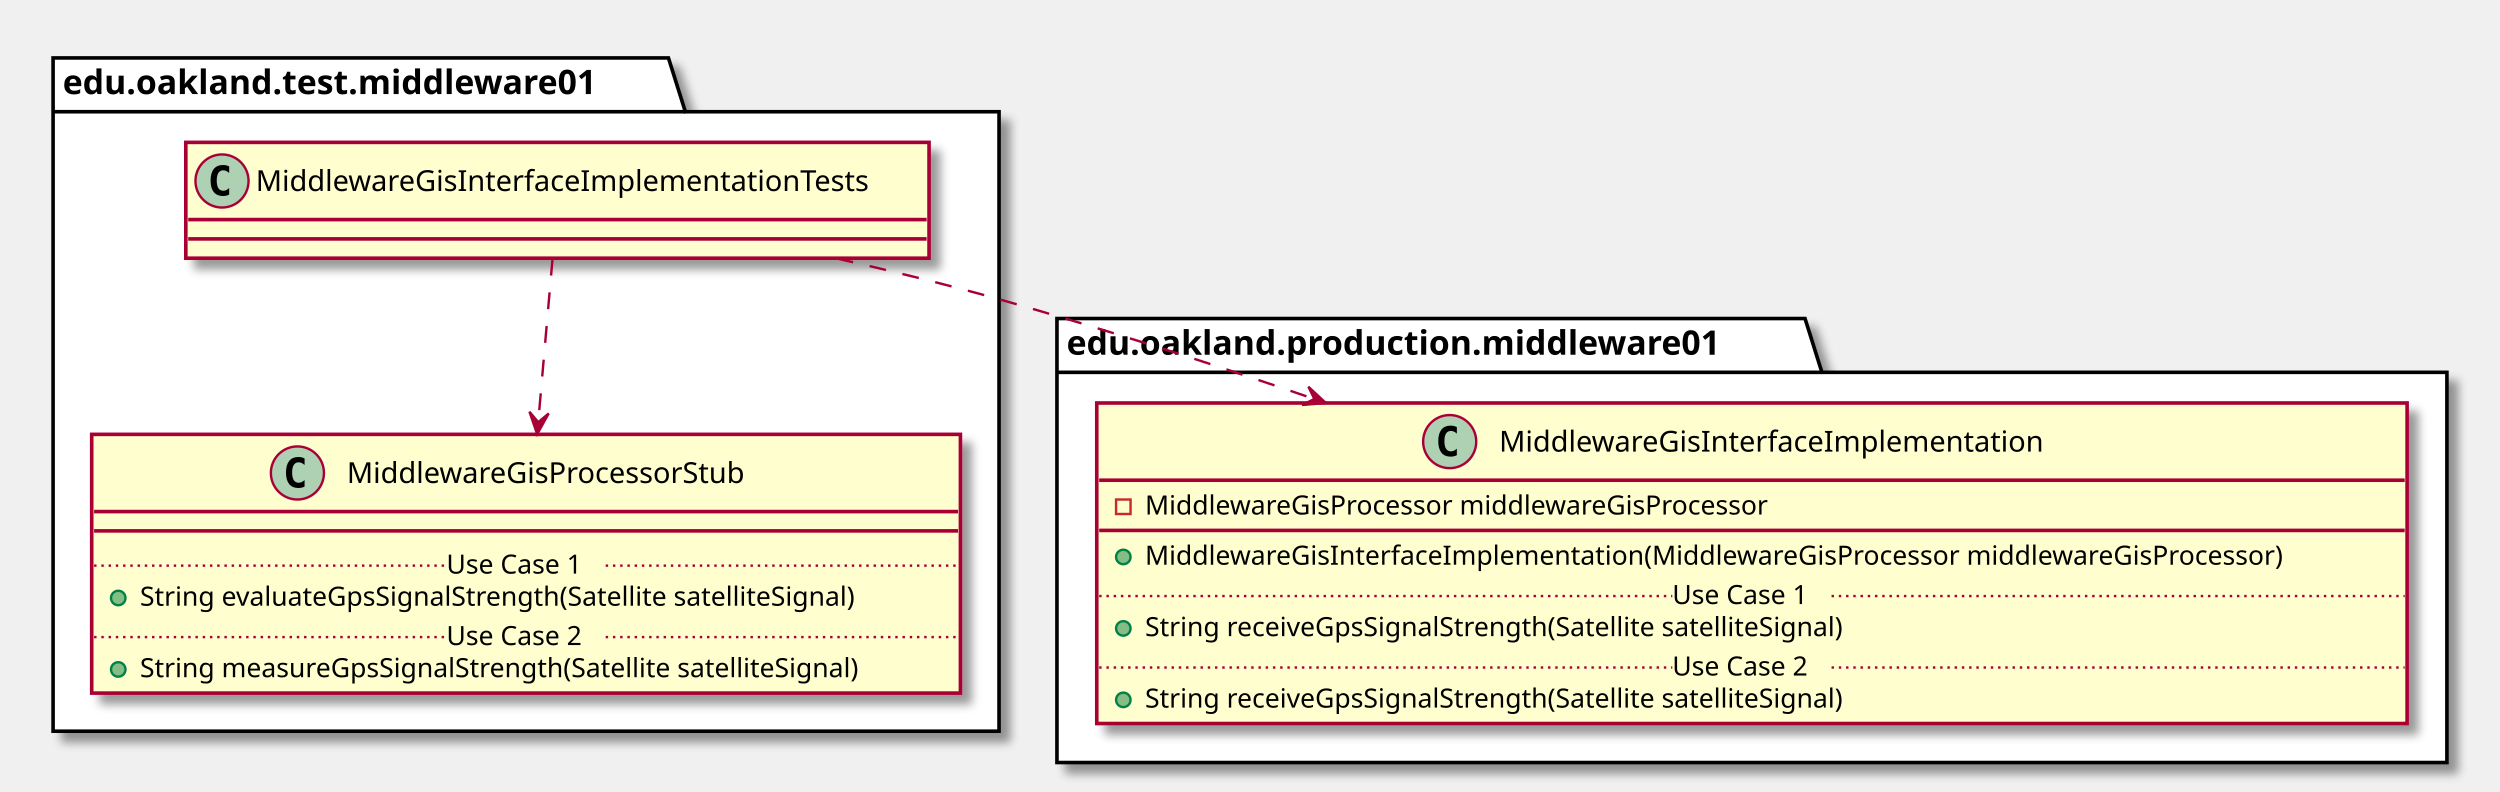
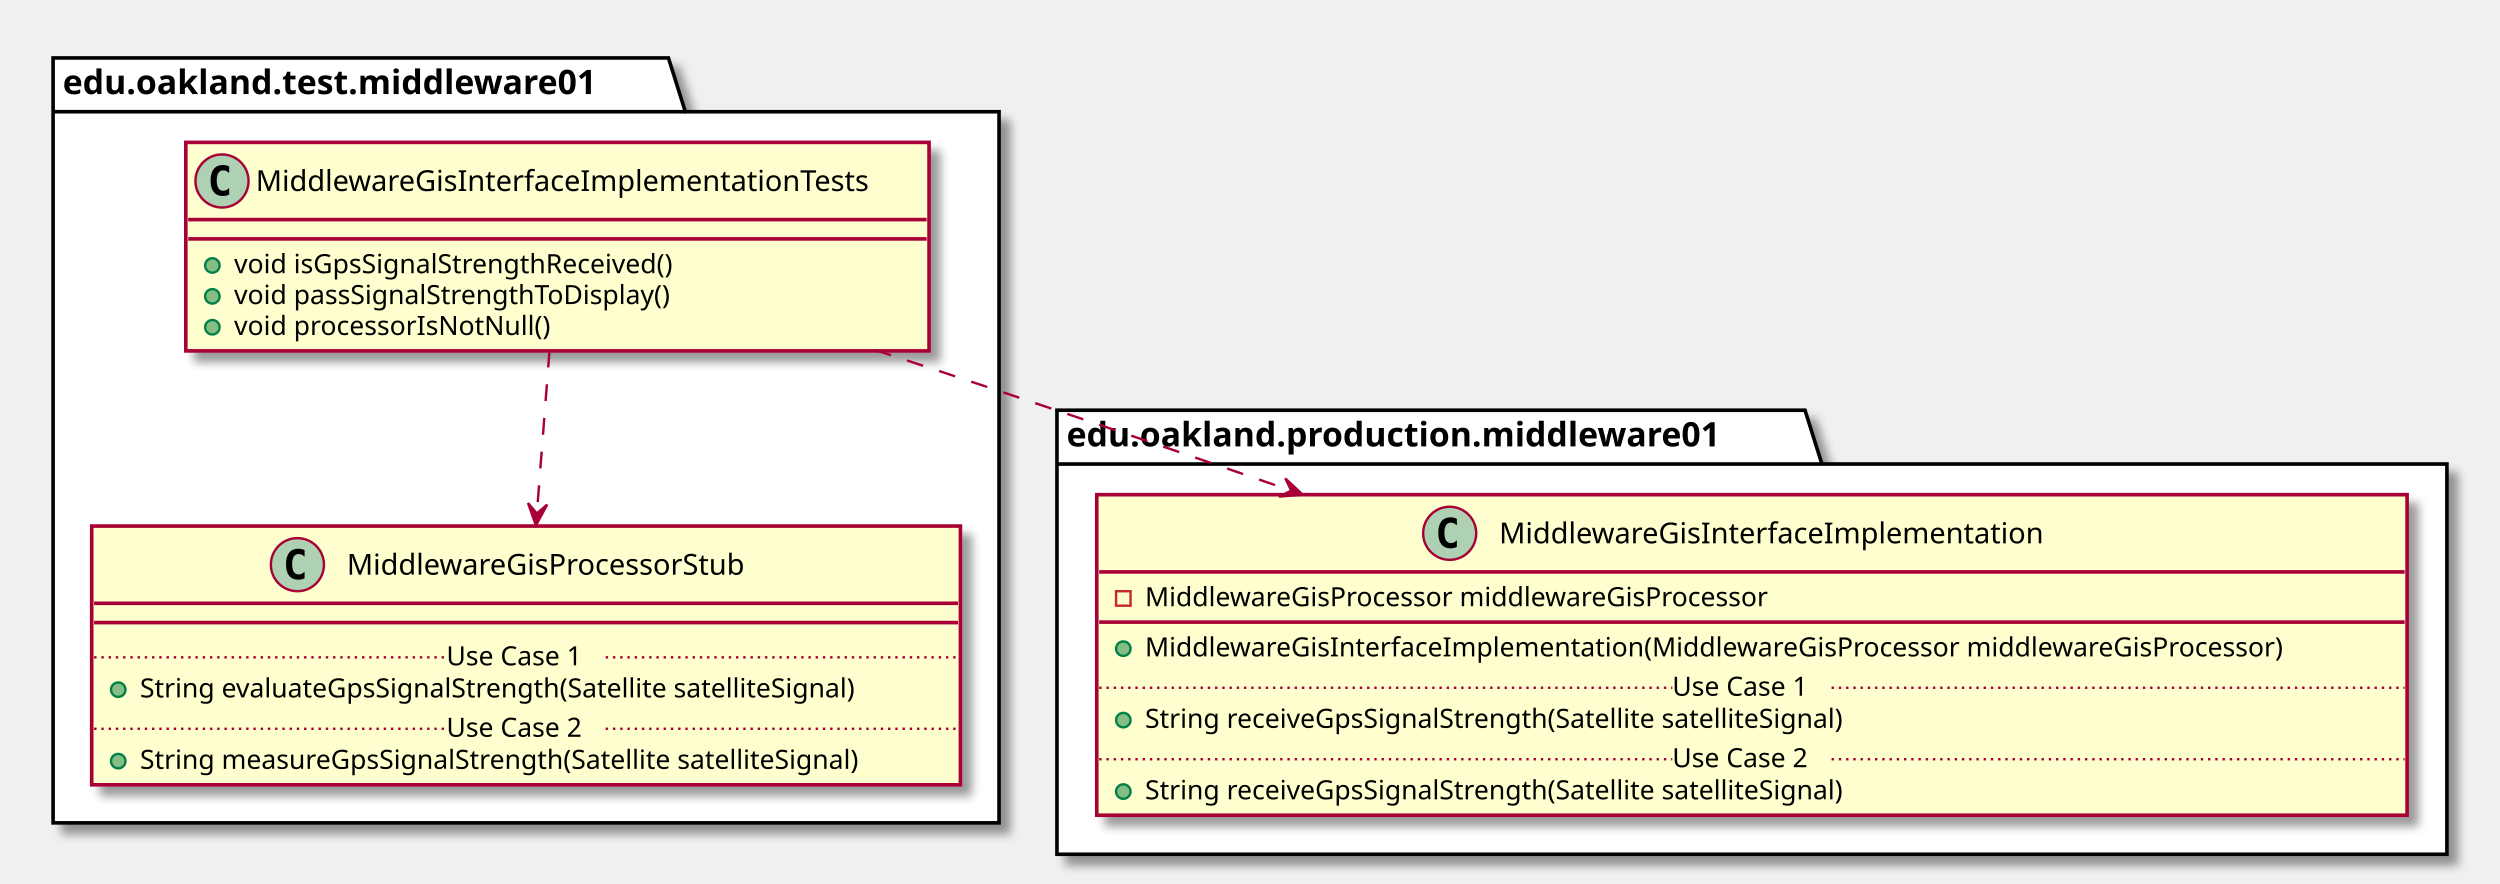
- <svg xmlns="http://www.w3.org/2000/svg" contentScriptType="application/ecmascript" contentStyleType="text/css" height="328px" preserveAspectRatio="none" style="width:1036px;height:328px;" version="1.1" viewBox="0 0 1036 328" width="1036px" zoomAndPan="magnify">
+ <svg xmlns="http://www.w3.org/2000/svg" contentScriptType="application/ecmascript" contentStyleType="text/css" height="366px" preserveAspectRatio="none" style="width:1036px;height:366px;" version="1.1" viewBox="0 0 1036 366" width="1036px" zoomAndPan="magnify">
  <defs>
-     <filter height="300%" id="fx7f6b8tfa9u" width="300%" x="-1" y="-1">
+     <filter height="300%" id="f1rwkutaovkz0t" width="300%" x="-1" y="-1">
      <feGaussianBlur result="blurOut" stdDeviation="2.0" />
      <feColorMatrix in="blurOut" result="blurOut2" type="matrix" values="0 0 0 0 0 0 0 0 0 0 0 0 0 0 0 0 0 0 .4 0" />
      <feOffset dx="4.0" dy="4.0" in="blurOut2" result="blurOut3" />
      <feBlend in="SourceGraphic" in2="blurOut3" mode="normal" />
    </filter>
  </defs>
  <g>
-     <polygon fill="#FFFFFF" filter="url(#fx7f6b8tfa9u)" points="22,24,277,24,284,46.297,414,46.297,414,303,22,303,22,24" style="stroke: #000000; stroke-width: 1.5;" />
+     <polygon fill="#FFFFFF" filter="url(#f1rwkutaovkz0t)" points="22,24,277,24,284,46.297,414,46.297,414,341,22,341,22,24" style="stroke: #000000; stroke-width: 1.5;" />
    <line style="stroke: #000000; stroke-width: 1.5;" x1="22" x2="284" y1="46.297" y2="46.297" />
    <text fill="#000000" font-family="sans-serif" font-size="14" font-weight="bold" lengthAdjust="spacingAndGlyphs" textLength="249" x="26" y="38.995">edu.oakland.test.middleware01</text>
-     <polygon fill="#FFFFFF" filter="url(#fx7f6b8tfa9u)" points="438,132,748,132,755,154.297,1014,154.297,1014,316,438,316,438,132" style="stroke: #000000; stroke-width: 1.5;" />
-     <line style="stroke: #000000; stroke-width: 1.5;" x1="438" x2="755" y1="154.297" y2="154.297" />
-     <text fill="#000000" font-family="sans-serif" font-size="14" font-weight="bold" lengthAdjust="spacingAndGlyphs" textLength="304" x="442" y="146.995">edu.oakland.production.middleware01</text>
-     <rect fill="#FEFECE" filter="url(#fx7f6b8tfa9u)" height="48" id="MiddlewareGisInterfaceImplementationTests" style="stroke: #A80036; stroke-width: 1.5;" width="308" x="77" y="59" />
+     <polygon fill="#FFFFFF" filter="url(#f1rwkutaovkz0t)" points="438,170,748,170,755,192.297,1014,192.297,1014,354,438,354,438,170" style="stroke: #000000; stroke-width: 1.5;" />
+     <line style="stroke: #000000; stroke-width: 1.5;" x1="438" x2="755" y1="192.297" y2="192.297" />
+     <text fill="#000000" font-family="sans-serif" font-size="14" font-weight="bold" lengthAdjust="spacingAndGlyphs" textLength="304" x="442" y="184.995">edu.oakland.production.middleware01</text>
+     <rect fill="#FEFECE" filter="url(#f1rwkutaovkz0t)" height="86.414" id="MiddlewareGisInterfaceImplementationTests" style="stroke: #A80036; stroke-width: 1.5;" width="308" x="77" y="59" />
    <ellipse cx="92" cy="75" fill="#ADD1B2" rx="11" ry="11" style="stroke: #A80036; stroke-width: 1.0;" />
    <path d="M94.969,80.641 Q94.391,80.938 93.75,81.078 Q93.109,81.234 92.406,81.234 Q89.906,81.234 88.578,79.594 Q87.266,77.938 87.266,74.812 Q87.266,71.688 88.578,70.031 Q89.906,68.375 92.406,68.375 Q93.109,68.375 93.75,68.531 Q94.406,68.688 94.969,68.984 L94.969,71.703 Q94.344,71.125 93.75,70.859 Q93.156,70.578 92.531,70.578 Q91.188,70.578 90.5,71.656 Q89.812,72.719 89.812,74.812 Q89.812,76.906 90.5,77.984 Q91.188,79.047 92.531,79.047 Q93.156,79.047 93.75,78.781 Q94.344,78.5 94.969,77.922 L94.969,80.641 Z " />
    <text fill="#000000" font-family="sans-serif" font-size="12" lengthAdjust="spacingAndGlyphs" textLength="276" x="106" y="79.154">MiddlewareGisInterfaceImplementationTests</text>
    <line style="stroke: #A80036; stroke-width: 1.5;" x1="78" x2="384" y1="91" y2="91" />
    <line style="stroke: #A80036; stroke-width: 1.5;" x1="78" x2="384" y1="99" y2="99" />
-     <rect fill="#FEFECE" filter="url(#fx7f6b8tfa9u)" height="107.219" id="MiddlewareGisProcessorStub" style="stroke: #A80036; stroke-width: 1.5;" width="360" x="38" y="180" />
-     <ellipse cx="123.25" cy="196" fill="#ADD1B2" rx="11" ry="11" style="stroke: #A80036; stroke-width: 1.0;" />
-     <path d="M126.219,201.641 Q125.641,201.938 125,202.078 Q124.359,202.234 123.656,202.234 Q121.156,202.234 119.828,200.594 Q118.516,198.938 118.516,195.812 Q118.516,192.688 119.828,191.031 Q121.156,189.375 123.656,189.375 Q124.359,189.375 125,189.531 Q125.656,189.688 126.219,189.984 L126.219,192.703 Q125.594,192.125 125,191.859 Q124.406,191.578 123.781,191.578 Q122.438,191.578 121.75,192.656 Q121.062,193.719 121.062,195.812 Q121.062,197.906 121.75,198.984 Q122.438,200.047 123.781,200.047 Q124.406,200.047 125,199.781 Q125.594,199.5 126.219,198.922 L126.219,201.641 Z " />
-     <text fill="#000000" font-family="sans-serif" font-size="12" lengthAdjust="spacingAndGlyphs" textLength="181" x="143.75" y="200.154">MiddlewareGisProcessorStub</text>
-     <line style="stroke: #A80036; stroke-width: 1.5;" x1="39" x2="397" y1="212" y2="212" />
-     <line style="stroke: #A80036; stroke-width: 1.5;" x1="39" x2="397" y1="220" y2="220" />
-     <ellipse cx="49" cy="247.805" fill="#84BE84" rx="3" ry="3" style="stroke: #038048; stroke-width: 1.0;" />
-     <text fill="#000000" font-family="sans-serif" font-size="11" lengthAdjust="spacingAndGlyphs" textLength="331" x="58" y="251.015">String evaluateGpsSignalStrength(Satellite satelliteSignal)</text>
-     <line style="stroke: #A80036; stroke-width: 1.0; stroke-dasharray: 1.0,2.0;" x1="39" x2="185" y1="234.402" y2="234.402" />
-     <text fill="#000000" font-family="sans-serif" font-size="11" lengthAdjust="spacingAndGlyphs" textLength="66" x="185" y="237.71">Use Case 1</text>
-     <line style="stroke: #A80036; stroke-width: 1.0; stroke-dasharray: 1.0,2.0;" x1="251" x2="397" y1="234.402" y2="234.402" />
-     <ellipse cx="49" cy="277.414" fill="#84BE84" rx="3" ry="3" style="stroke: #038048; stroke-width: 1.0;" />
-     <text fill="#000000" font-family="sans-serif" font-size="11" lengthAdjust="spacingAndGlyphs" textLength="334" x="58" y="280.625">String measureGpsSignalStrength(Satellite satelliteSignal)</text>
-     <line style="stroke: #A80036; stroke-width: 1.0; stroke-dasharray: 1.0,2.0;" x1="39" x2="185" y1="264.012" y2="264.012" />
-     <text fill="#000000" font-family="sans-serif" font-size="11" lengthAdjust="spacingAndGlyphs" textLength="66" x="185" y="267.32">Use Case 2</text>
-     <line style="stroke: #A80036; stroke-width: 1.0; stroke-dasharray: 1.0,2.0;" x1="251" x2="397" y1="264.012" y2="264.012" />
-     <rect fill="#FEFECE" filter="url(#fx7f6b8tfa9u)" height="132.828" id="MiddlewareGisInterfaceImplementation" style="stroke: #A80036; stroke-width: 1.5;" width="543" x="454.5" y="167" />
-     <ellipse cx="600.75" cy="183" fill="#ADD1B2" rx="11" ry="11" style="stroke: #A80036; stroke-width: 1.0;" />
-     <path d="M603.719,188.641 Q603.141,188.938 602.5,189.078 Q601.859,189.234 601.156,189.234 Q598.656,189.234 597.328,187.594 Q596.016,185.938 596.016,182.812 Q596.016,179.688 597.328,178.031 Q598.656,176.375 601.156,176.375 Q601.859,176.375 602.5,176.531 Q603.156,176.688 603.719,176.984 L603.719,179.703 Q603.094,179.125 602.5,178.859 Q601.906,178.578 601.281,178.578 Q599.938,178.578 599.25,179.656 Q598.562,180.719 598.562,182.812 Q598.562,184.906 599.25,185.984 Q599.938,187.047 601.281,187.047 Q601.906,187.047 602.5,186.781 Q603.094,186.5 603.719,185.922 L603.719,188.641 Z " />
-     <text fill="#000000" font-family="sans-serif" font-size="12" lengthAdjust="spacingAndGlyphs" textLength="242" x="621.25" y="187.154">MiddlewareGisInterfaceImplementation</text>
-     <line style="stroke: #A80036; stroke-width: 1.5;" x1="455.5" x2="996.5" y1="199" y2="199" />
-     <rect fill="none" height="6" style="stroke: #C82930; stroke-width: 1.0;" width="6" x="462.5" y="207" />
-     <text fill="#000000" font-family="sans-serif" font-size="11" lengthAdjust="spacingAndGlyphs" textLength="288" x="474.5" y="213.21">MiddlewareGisProcessor middlewareGisProcessor</text>
-     <line style="stroke: #A80036; stroke-width: 1.5;" x1="455.5" x2="996.5" y1="219.805" y2="219.805" />
-     <ellipse cx="465.5" cy="230.805" fill="#84BE84" rx="3" ry="3" style="stroke: #038048; stroke-width: 1.0;" />
-     <text fill="#000000" font-family="sans-serif" font-size="11" lengthAdjust="spacingAndGlyphs" textLength="517" x="474.5" y="234.015">MiddlewareGisInterfaceImplementation(MiddlewareGisProcessor middlewareGisProcessor)</text>
-     <ellipse cx="465.5" cy="260.414" fill="#84BE84" rx="3" ry="3" style="stroke: #038048; stroke-width: 1.0;" />
-     <text fill="#000000" font-family="sans-serif" font-size="11" lengthAdjust="spacingAndGlyphs" textLength="324" x="474.5" y="263.625">String receiveGpsSignalStrength(Satellite satelliteSignal)</text>
-     <line style="stroke: #A80036; stroke-width: 1.0; stroke-dasharray: 1.0,2.0;" x1="455.5" x2="693" y1="247.012" y2="247.012" />
-     <text fill="#000000" font-family="sans-serif" font-size="11" lengthAdjust="spacingAndGlyphs" textLength="66" x="693" y="250.32">Use Case 1</text>
-     <line style="stroke: #A80036; stroke-width: 1.0; stroke-dasharray: 1.0,2.0;" x1="759" x2="996.5" y1="247.012" y2="247.012" />
-     <ellipse cx="465.5" cy="290.023" fill="#84BE84" rx="3" ry="3" style="stroke: #038048; stroke-width: 1.0;" />
-     <text fill="#000000" font-family="sans-serif" font-size="11" lengthAdjust="spacingAndGlyphs" textLength="324" x="474.5" y="293.234">String receiveGpsSignalStrength(Satellite satelliteSignal)</text>
-     <line style="stroke: #A80036; stroke-width: 1.0; stroke-dasharray: 1.0,2.0;" x1="455.5" x2="693" y1="276.621" y2="276.621" />
-     <text fill="#000000" font-family="sans-serif" font-size="11" lengthAdjust="spacingAndGlyphs" textLength="66" x="693" y="279.929">Use Case 2</text>
-     <line style="stroke: #A80036; stroke-width: 1.0; stroke-dasharray: 1.0,2.0;" x1="759" x2="996.5" y1="276.621" y2="276.621" />
-     <path d="M228.97,107.2 C227.38,125.33 225.11,151.32 223.04,174.94 " fill="none" id="MiddlewareGisInterfaceImplementationTests-&gt;MiddlewareGisProcessorStub" style="stroke: #A80036; stroke-width: 1.0; stroke-dasharray: 7.0,7.0;" />
-     <polygon fill="#A80036" points="222.6,179.94,227.381,171.329,223.042,174.96,219.412,170.621,222.6,179.94" style="stroke: #A80036; stroke-width: 1.0;" />
-     <path d="M346.71,107.1 C369.15,112.19 392.4,117.91 414,124 C456.65,136.03 501.98,150.68 544.48,165.28 " fill="none" id="MiddlewareGisInterfaceImplementationTests-&gt;MiddlewareGisInterfaceImplementation" style="stroke: #A80036; stroke-width: 1.0; stroke-dasharray: 7.0,7.0;" />
-     <polygon fill="#A80036" points="549.39,166.97,542.189,160.251,544.664,165.337,539.577,167.812,549.39,166.97" style="stroke: #A80036; stroke-width: 1.0;" />
+     <ellipse cx="88" cy="110" fill="#84BE84" rx="3" ry="3" style="stroke: #038048; stroke-width: 1.0;" />
+     <text fill="#000000" font-family="sans-serif" font-size="11" lengthAdjust="spacingAndGlyphs" textLength="202" x="97" y="113.21">void isGpsSignalStrengthReceived()</text>
+     <ellipse cx="88" cy="122.805" fill="#84BE84" rx="3" ry="3" style="stroke: #038048; stroke-width: 1.0;" />
+     <text fill="#000000" font-family="sans-serif" font-size="11" lengthAdjust="spacingAndGlyphs" textLength="202" x="97" y="126.015">void passSignalStrengthToDisplay()</text>
+     <ellipse cx="88" cy="135.609" fill="#84BE84" rx="3" ry="3" style="stroke: #038048; stroke-width: 1.0;" />
+     <text fill="#000000" font-family="sans-serif" font-size="11" lengthAdjust="spacingAndGlyphs" textLength="143" x="97" y="138.82">void processorIsNotNull()</text>
+     <rect fill="#FEFECE" filter="url(#f1rwkutaovkz0t)" height="107.219" id="MiddlewareGisProcessorStub" style="stroke: #A80036; stroke-width: 1.5;" width="360" x="38" y="218" />
+     <ellipse cx="123.25" cy="234" fill="#ADD1B2" rx="11" ry="11" style="stroke: #A80036; stroke-width: 1.0;" />
+     <path d="M126.219,239.641 Q125.641,239.938 125,240.078 Q124.359,240.234 123.656,240.234 Q121.156,240.234 119.828,238.594 Q118.516,236.938 118.516,233.812 Q118.516,230.688 119.828,229.031 Q121.156,227.375 123.656,227.375 Q124.359,227.375 125,227.531 Q125.656,227.688 126.219,227.984 L126.219,230.703 Q125.594,230.125 125,229.859 Q124.406,229.578 123.781,229.578 Q122.438,229.578 121.75,230.656 Q121.062,231.719 121.062,233.812 Q121.062,235.906 121.75,236.984 Q122.438,238.047 123.781,238.047 Q124.406,238.047 125,237.781 Q125.594,237.5 126.219,236.922 L126.219,239.641 Z " />
+     <text fill="#000000" font-family="sans-serif" font-size="12" lengthAdjust="spacingAndGlyphs" textLength="181" x="143.75" y="238.154">MiddlewareGisProcessorStub</text>
+     <line style="stroke: #A80036; stroke-width: 1.5;" x1="39" x2="397" y1="250" y2="250" />
+     <line style="stroke: #A80036; stroke-width: 1.5;" x1="39" x2="397" y1="258" y2="258" />
+     <ellipse cx="49" cy="285.805" fill="#84BE84" rx="3" ry="3" style="stroke: #038048; stroke-width: 1.0;" />
+     <text fill="#000000" font-family="sans-serif" font-size="11" lengthAdjust="spacingAndGlyphs" textLength="331" x="58" y="289.015">String evaluateGpsSignalStrength(Satellite satelliteSignal)</text>
+     <line style="stroke: #A80036; stroke-width: 1.0; stroke-dasharray: 1.0,2.0;" x1="39" x2="185" y1="272.402" y2="272.402" />
+     <text fill="#000000" font-family="sans-serif" font-size="11" lengthAdjust="spacingAndGlyphs" textLength="66" x="185" y="275.71">Use Case 1</text>
+     <line style="stroke: #A80036; stroke-width: 1.0; stroke-dasharray: 1.0,2.0;" x1="251" x2="397" y1="272.402" y2="272.402" />
+     <ellipse cx="49" cy="315.414" fill="#84BE84" rx="3" ry="3" style="stroke: #038048; stroke-width: 1.0;" />
+     <text fill="#000000" font-family="sans-serif" font-size="11" lengthAdjust="spacingAndGlyphs" textLength="334" x="58" y="318.625">String measureGpsSignalStrength(Satellite satelliteSignal)</text>
+     <line style="stroke: #A80036; stroke-width: 1.0; stroke-dasharray: 1.0,2.0;" x1="39" x2="185" y1="302.012" y2="302.012" />
+     <text fill="#000000" font-family="sans-serif" font-size="11" lengthAdjust="spacingAndGlyphs" textLength="66" x="185" y="305.32">Use Case 2</text>
+     <line style="stroke: #A80036; stroke-width: 1.0; stroke-dasharray: 1.0,2.0;" x1="251" x2="397" y1="302.012" y2="302.012" />
+     <rect fill="#FEFECE" filter="url(#f1rwkutaovkz0t)" height="132.828" id="MiddlewareGisInterfaceImplementation" style="stroke: #A80036; stroke-width: 1.5;" width="543" x="454.5" y="205" />
+     <ellipse cx="600.75" cy="221" fill="#ADD1B2" rx="11" ry="11" style="stroke: #A80036; stroke-width: 1.0;" />
+     <path d="M603.719,226.641 Q603.141,226.938 602.5,227.078 Q601.859,227.234 601.156,227.234 Q598.656,227.234 597.328,225.594 Q596.016,223.938 596.016,220.812 Q596.016,217.688 597.328,216.031 Q598.656,214.375 601.156,214.375 Q601.859,214.375 602.5,214.531 Q603.156,214.688 603.719,214.984 L603.719,217.703 Q603.094,217.125 602.5,216.859 Q601.906,216.578 601.281,216.578 Q599.938,216.578 599.25,217.656 Q598.562,218.719 598.562,220.812 Q598.562,222.906 599.25,223.984 Q599.938,225.047 601.281,225.047 Q601.906,225.047 602.5,224.781 Q603.094,224.5 603.719,223.922 L603.719,226.641 Z " />
+     <text fill="#000000" font-family="sans-serif" font-size="12" lengthAdjust="spacingAndGlyphs" textLength="242" x="621.25" y="225.154">MiddlewareGisInterfaceImplementation</text>
+     <line style="stroke: #A80036; stroke-width: 1.5;" x1="455.5" x2="996.5" y1="237" y2="237" />
+     <rect fill="none" height="6" style="stroke: #C82930; stroke-width: 1.0;" width="6" x="462.5" y="245" />
+     <text fill="#000000" font-family="sans-serif" font-size="11" lengthAdjust="spacingAndGlyphs" textLength="288" x="474.5" y="251.21">MiddlewareGisProcessor middlewareGisProcessor</text>
+     <line style="stroke: #A80036; stroke-width: 1.5;" x1="455.5" x2="996.5" y1="257.805" y2="257.805" />
+     <ellipse cx="465.5" cy="268.805" fill="#84BE84" rx="3" ry="3" style="stroke: #038048; stroke-width: 1.0;" />
+     <text fill="#000000" font-family="sans-serif" font-size="11" lengthAdjust="spacingAndGlyphs" textLength="517" x="474.5" y="272.015">MiddlewareGisInterfaceImplementation(MiddlewareGisProcessor middlewareGisProcessor)</text>
+     <ellipse cx="465.5" cy="298.414" fill="#84BE84" rx="3" ry="3" style="stroke: #038048; stroke-width: 1.0;" />
+     <text fill="#000000" font-family="sans-serif" font-size="11" lengthAdjust="spacingAndGlyphs" textLength="324" x="474.5" y="301.625">String receiveGpsSignalStrength(Satellite satelliteSignal)</text>
+     <line style="stroke: #A80036; stroke-width: 1.0; stroke-dasharray: 1.0,2.0;" x1="455.5" x2="693" y1="285.012" y2="285.012" />
+     <text fill="#000000" font-family="sans-serif" font-size="11" lengthAdjust="spacingAndGlyphs" textLength="66" x="693" y="288.32">Use Case 1</text>
+     <line style="stroke: #A80036; stroke-width: 1.0; stroke-dasharray: 1.0,2.0;" x1="759" x2="996.5" y1="285.012" y2="285.012" />
+     <ellipse cx="465.5" cy="328.023" fill="#84BE84" rx="3" ry="3" style="stroke: #038048; stroke-width: 1.0;" />
+     <text fill="#000000" font-family="sans-serif" font-size="11" lengthAdjust="spacingAndGlyphs" textLength="324" x="474.5" y="331.234">String receiveGpsSignalStrength(Satellite satelliteSignal)</text>
+     <line style="stroke: #A80036; stroke-width: 1.0; stroke-dasharray: 1.0,2.0;" x1="455.5" x2="693" y1="314.621" y2="314.621" />
+     <text fill="#000000" font-family="sans-serif" font-size="11" lengthAdjust="spacingAndGlyphs" textLength="66" x="693" y="317.929">Use Case 2</text>
+     <line style="stroke: #A80036; stroke-width: 1.0; stroke-dasharray: 1.0,2.0;" x1="759" x2="996.5" y1="314.621" y2="314.621" />
+     <path d="M227.72,145.27 C226.14,165.63 224.22,190.38 222.5,212.48 " fill="none" id="MiddlewareGisInterfaceImplementationTests-&gt;MiddlewareGisProcessorStub" style="stroke: #A80036; stroke-width: 1.0; stroke-dasharray: 7.0,7.0;" />
+     <polygon fill="#A80036" points="222.09,217.74,226.772,209.075,222.476,212.755,218.796,208.458,222.09,217.74" style="stroke: #A80036; stroke-width: 1.0;" />
+     <path d="M362.57,145.02 C379.88,150.67 397.38,156.43 414,162 C453.19,175.13 495.04,189.47 534.95,203.29 " fill="none" id="MiddlewareGisInterfaceImplementationTests-&gt;MiddlewareGisInterfaceImplementation" style="stroke: #A80036; stroke-width: 1.0; stroke-dasharray: 7.0,7.0;" />
+     <polygon fill="#A80036" points="539.81,204.97,532.621,198.238,535.087,203.329,529.996,205.795,539.81,204.97" style="stroke: #A80036; stroke-width: 1.0;" />
  </g>
</svg>
